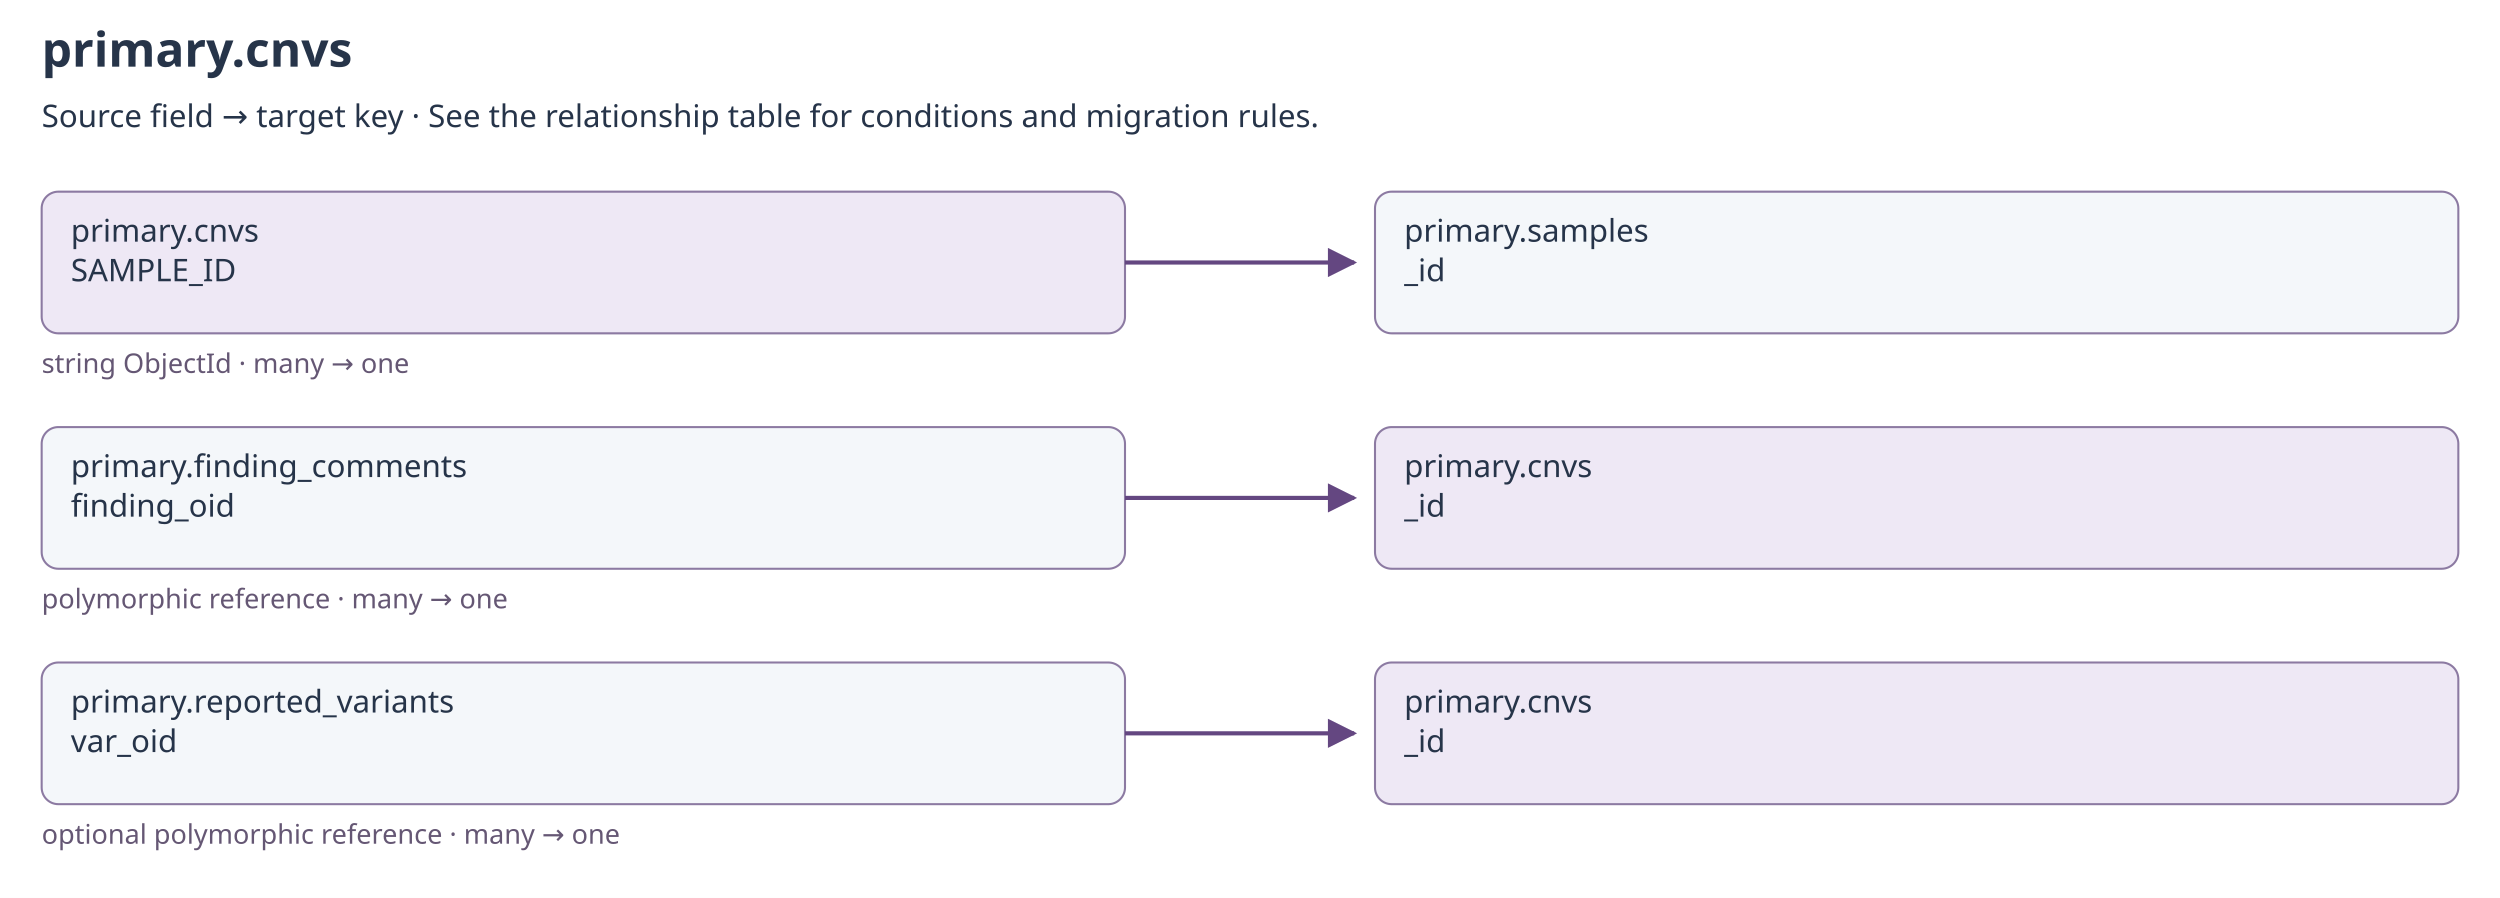
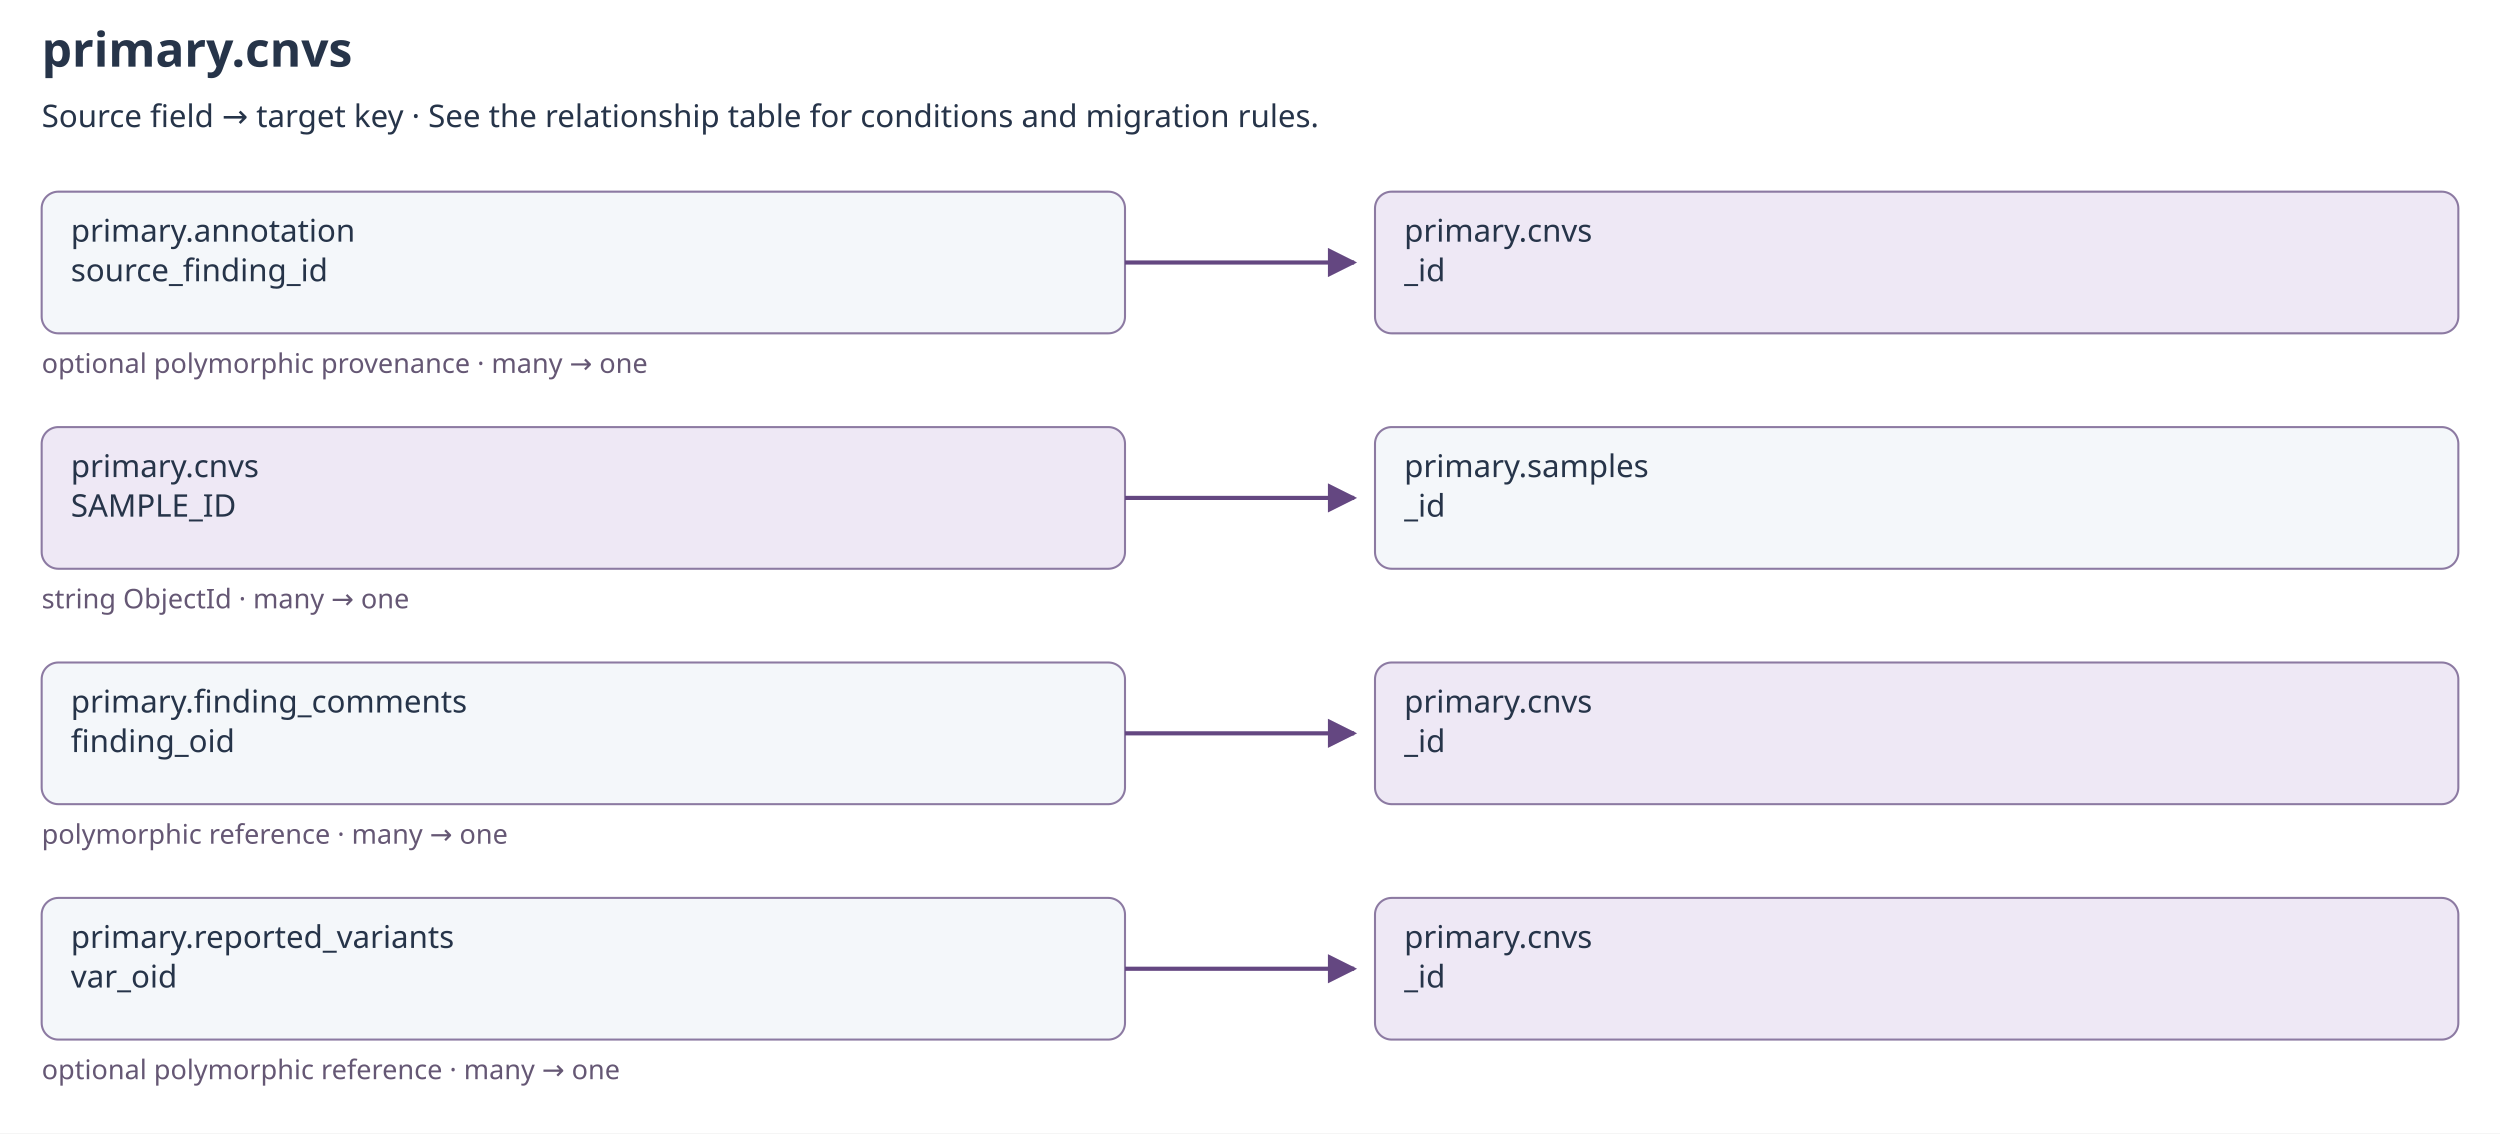
- <svg xmlns="http://www.w3.org/2000/svg" width="1200" height="431" viewBox="0 0 1200 431" role="img" aria-labelledby="title description">
+ <svg xmlns="http://www.w3.org/2000/svg" width="1200" height="544" viewBox="0 0 1200 544" role="img" aria-labelledby="title description">
  <defs>
    <marker id="arrow" viewBox="0 0 10 10" refX="9" refY="5" markerWidth="7" markerHeight="7" orient="auto-start-reverse">
      <path d="M0 0 L10 5 L0 10z" fill="#644781" />
    </marker>
  </defs>
  <style>text{font:15px sans-serif;fill:#263449}.kind{font-size:13px;fill:#655774}</style>
-   <rect width="1200" height="431" fill="white" />
+   <rect width="1200" height="544" fill="white" />
  <text x="20" y="32" style="font-size:23px;font-weight:600">primary.cnvs</text>
  <text x="20" y="61">Source field → target key · See the relationship table for conditions and migration rules.</text>
-   <rect x="20" y="92" width="520" height="68" rx="8" fill="#eee8f5" stroke="#8c7aa2" />
-   <text x="34" y="116" font-weight="600">primary.cnvs</text>
-   <text x="34" y="135" font-weight="400">SAMPLE_ID</text>
-   <rect x="660" y="92" width="520" height="68" rx="8" fill="#f4f7fa" stroke="#8c7aa2" />
-   <text x="674" y="116" font-weight="600">primary.samples</text>
+   <rect x="20" y="92" width="520" height="68" rx="8" fill="#f4f7fa" stroke="#8c7aa2" />
+   <text x="34" y="116" font-weight="600">primary.annotation</text>
+   <text x="34" y="135" font-weight="400">source_finding_id</text>
+   <rect x="660" y="92" width="520" height="68" rx="8" fill="#eee8f5" stroke="#8c7aa2" />
+   <text x="674" y="116" font-weight="600">primary.cnvs</text>
  <text x="674" y="135" font-weight="400">_id</text>
  <path d="M540 126.0 H650" stroke="#644781" stroke-width="2" marker-end="url(#arrow)" />
-   <text x="20" y="179" class="kind">string ObjectId · many → one</text>
-   <rect x="20" y="205" width="520" height="68" rx="8" fill="#f4f7fa" stroke="#8c7aa2" />
-   <text x="34" y="229" font-weight="600">primary.finding_comments</text>
-   <text x="34" y="248" font-weight="400">finding_oid</text>
-   <rect x="660" y="205" width="520" height="68" rx="8" fill="#eee8f5" stroke="#8c7aa2" />
-   <text x="674" y="229" font-weight="600">primary.cnvs</text>
+   <text x="20" y="179" class="kind">optional polymorphic provenance · many → one</text>
+   <rect x="20" y="205" width="520" height="68" rx="8" fill="#eee8f5" stroke="#8c7aa2" />
+   <text x="34" y="229" font-weight="600">primary.cnvs</text>
+   <text x="34" y="248" font-weight="400">SAMPLE_ID</text>
+   <rect x="660" y="205" width="520" height="68" rx="8" fill="#f4f7fa" stroke="#8c7aa2" />
+   <text x="674" y="229" font-weight="600">primary.samples</text>
  <text x="674" y="248" font-weight="400">_id</text>
  <path d="M540 239.0 H650" stroke="#644781" stroke-width="2" marker-end="url(#arrow)" />
-   <text x="20" y="292" class="kind">polymorphic reference · many → one</text>
+   <text x="20" y="292" class="kind">string ObjectId · many → one</text>
  <rect x="20" y="318" width="520" height="68" rx="8" fill="#f4f7fa" stroke="#8c7aa2" />
-   <text x="34" y="342" font-weight="600">primary.reported_variants</text>
-   <text x="34" y="361" font-weight="400">var_oid</text>
+   <text x="34" y="342" font-weight="600">primary.finding_comments</text>
+   <text x="34" y="361" font-weight="400">finding_oid</text>
  <rect x="660" y="318" width="520" height="68" rx="8" fill="#eee8f5" stroke="#8c7aa2" />
  <text x="674" y="342" font-weight="600">primary.cnvs</text>
  <text x="674" y="361" font-weight="400">_id</text>
  <path d="M540 352.0 H650" stroke="#644781" stroke-width="2" marker-end="url(#arrow)" />
-   <text x="20" y="405" class="kind">optional polymorphic reference · many → one</text>
+   <text x="20" y="405" class="kind">polymorphic reference · many → one</text>
+   <rect x="20" y="431" width="520" height="68" rx="8" fill="#f4f7fa" stroke="#8c7aa2" />
+   <text x="34" y="455" font-weight="600">primary.reported_variants</text>
+   <text x="34" y="474" font-weight="400">var_oid</text>
+   <rect x="660" y="431" width="520" height="68" rx="8" fill="#eee8f5" stroke="#8c7aa2" />
+   <text x="674" y="455" font-weight="600">primary.cnvs</text>
+   <text x="674" y="474" font-weight="400">_id</text>
+   <path d="M540 465.0 H650" stroke="#644781" stroke-width="2" marker-end="url(#arrow)" />
+   <text x="20" y="518" class="kind">optional polymorphic reference · many → one</text>
</svg>
